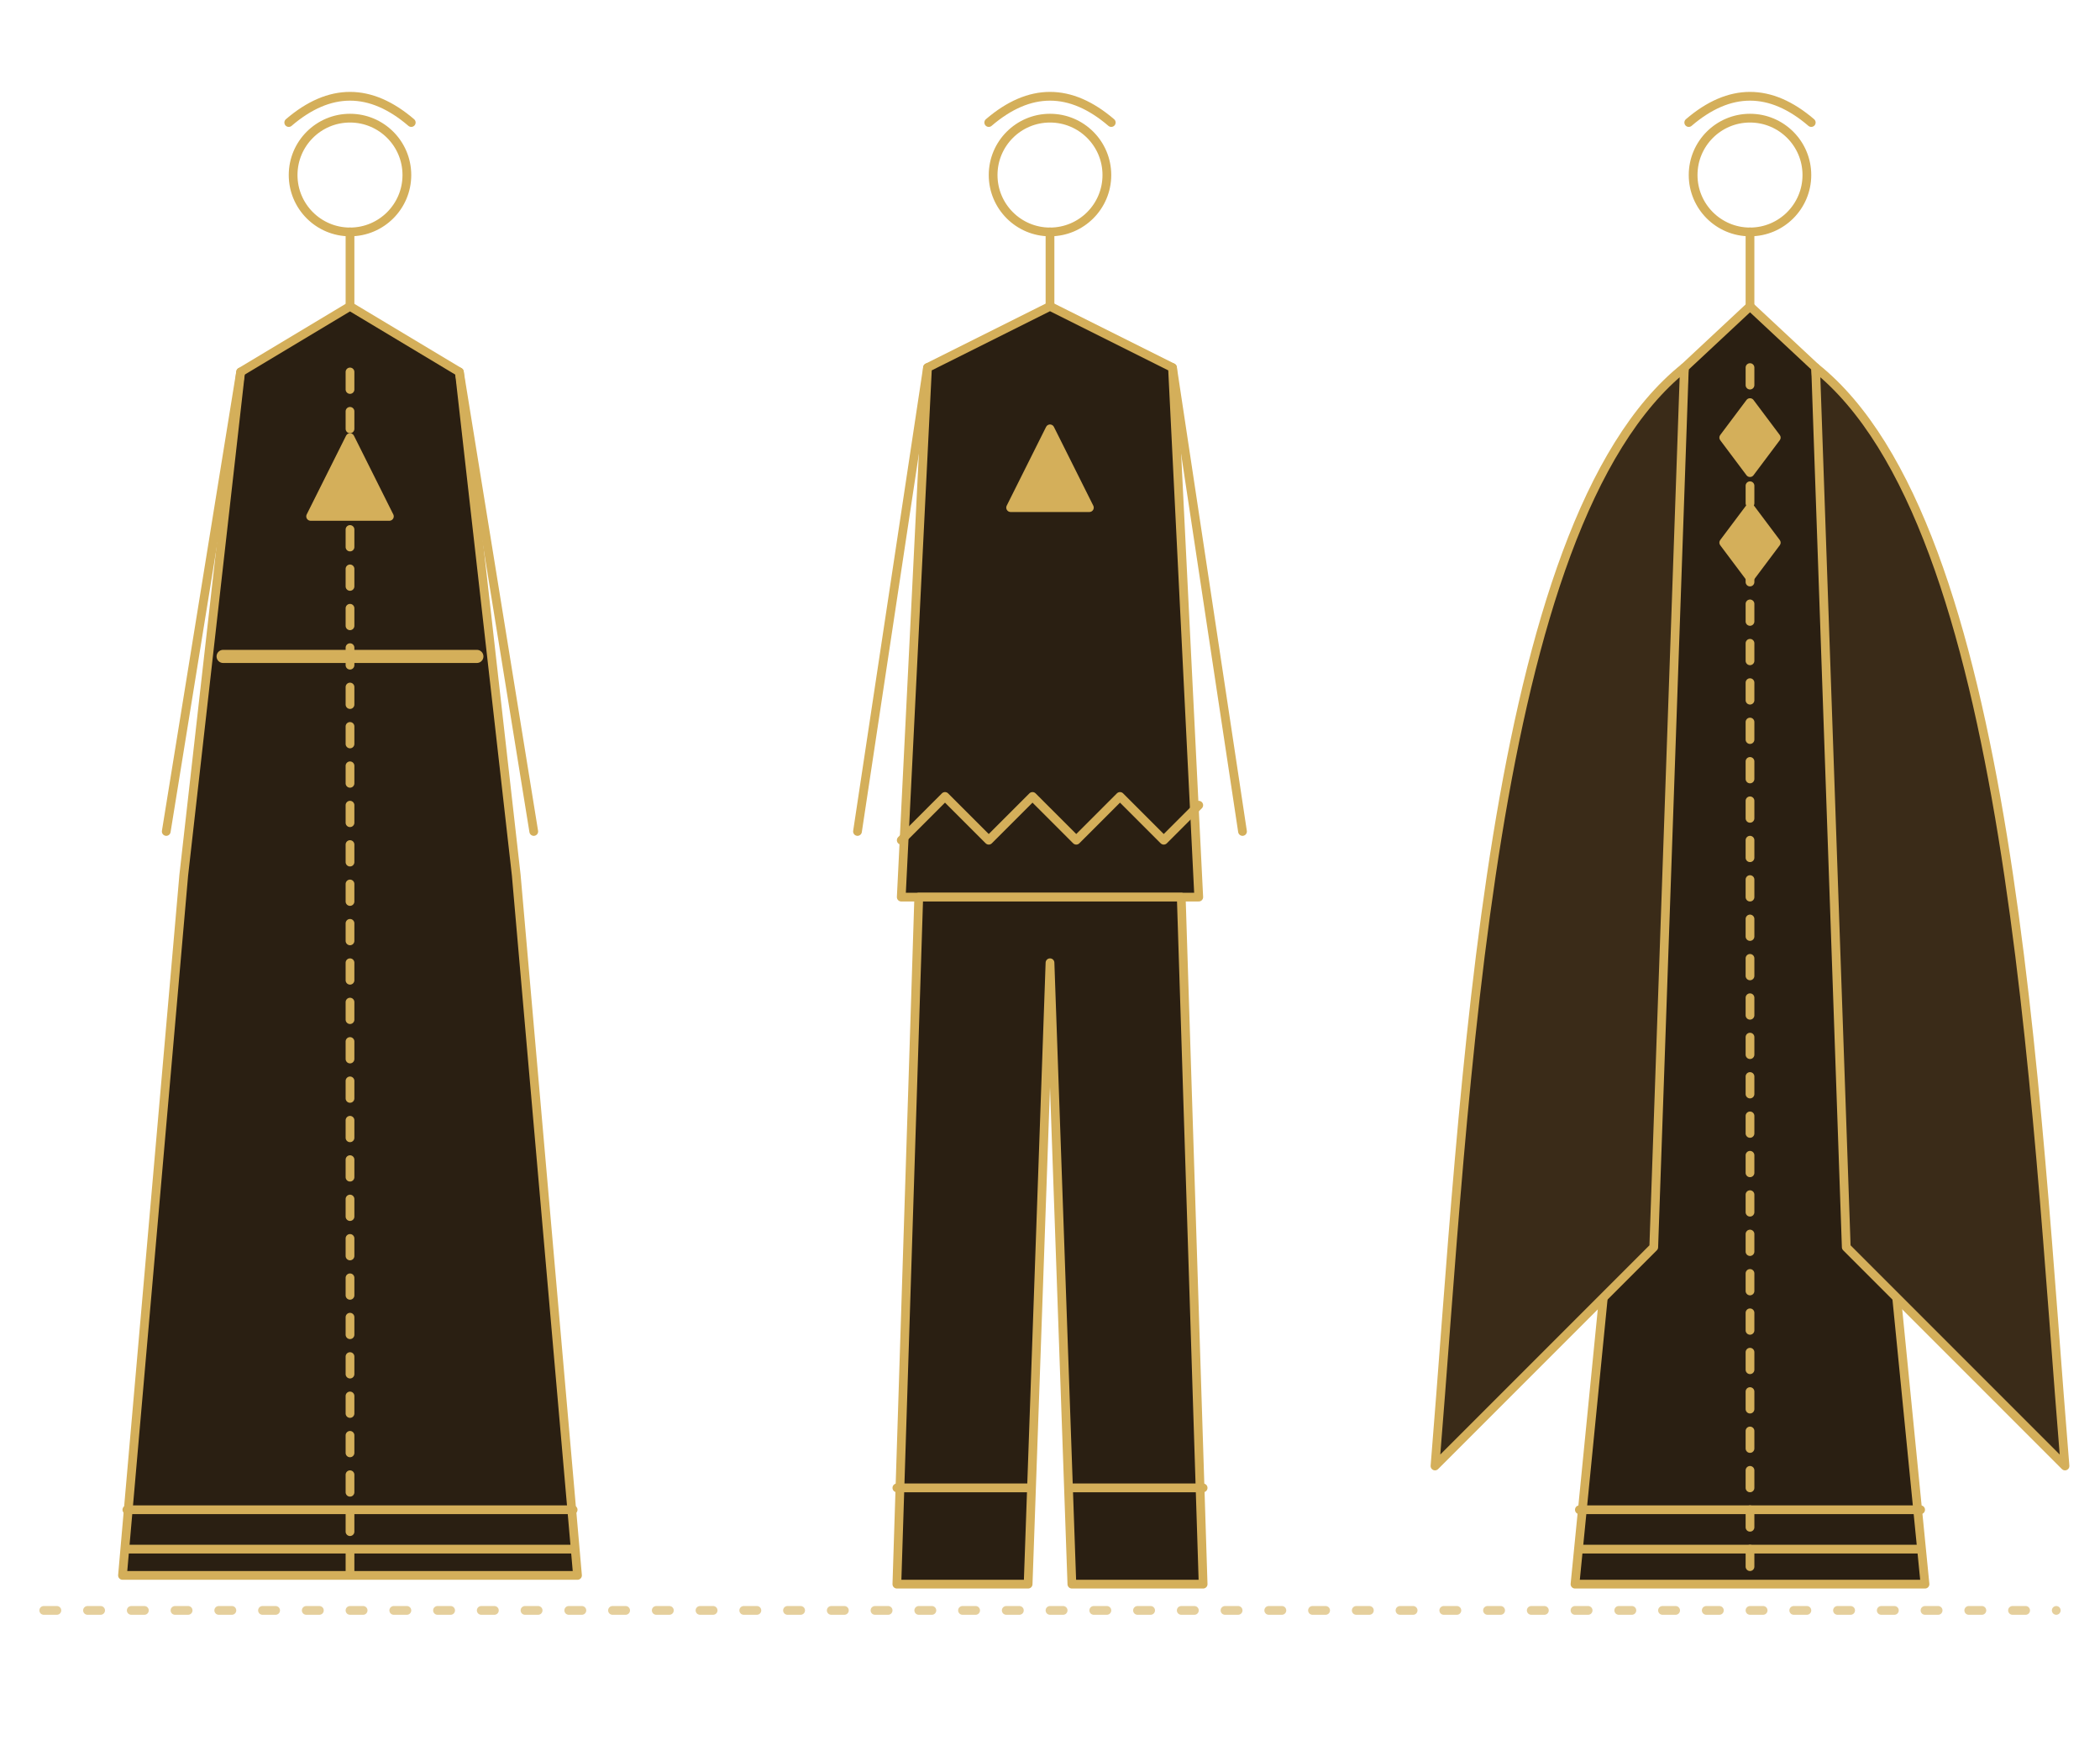
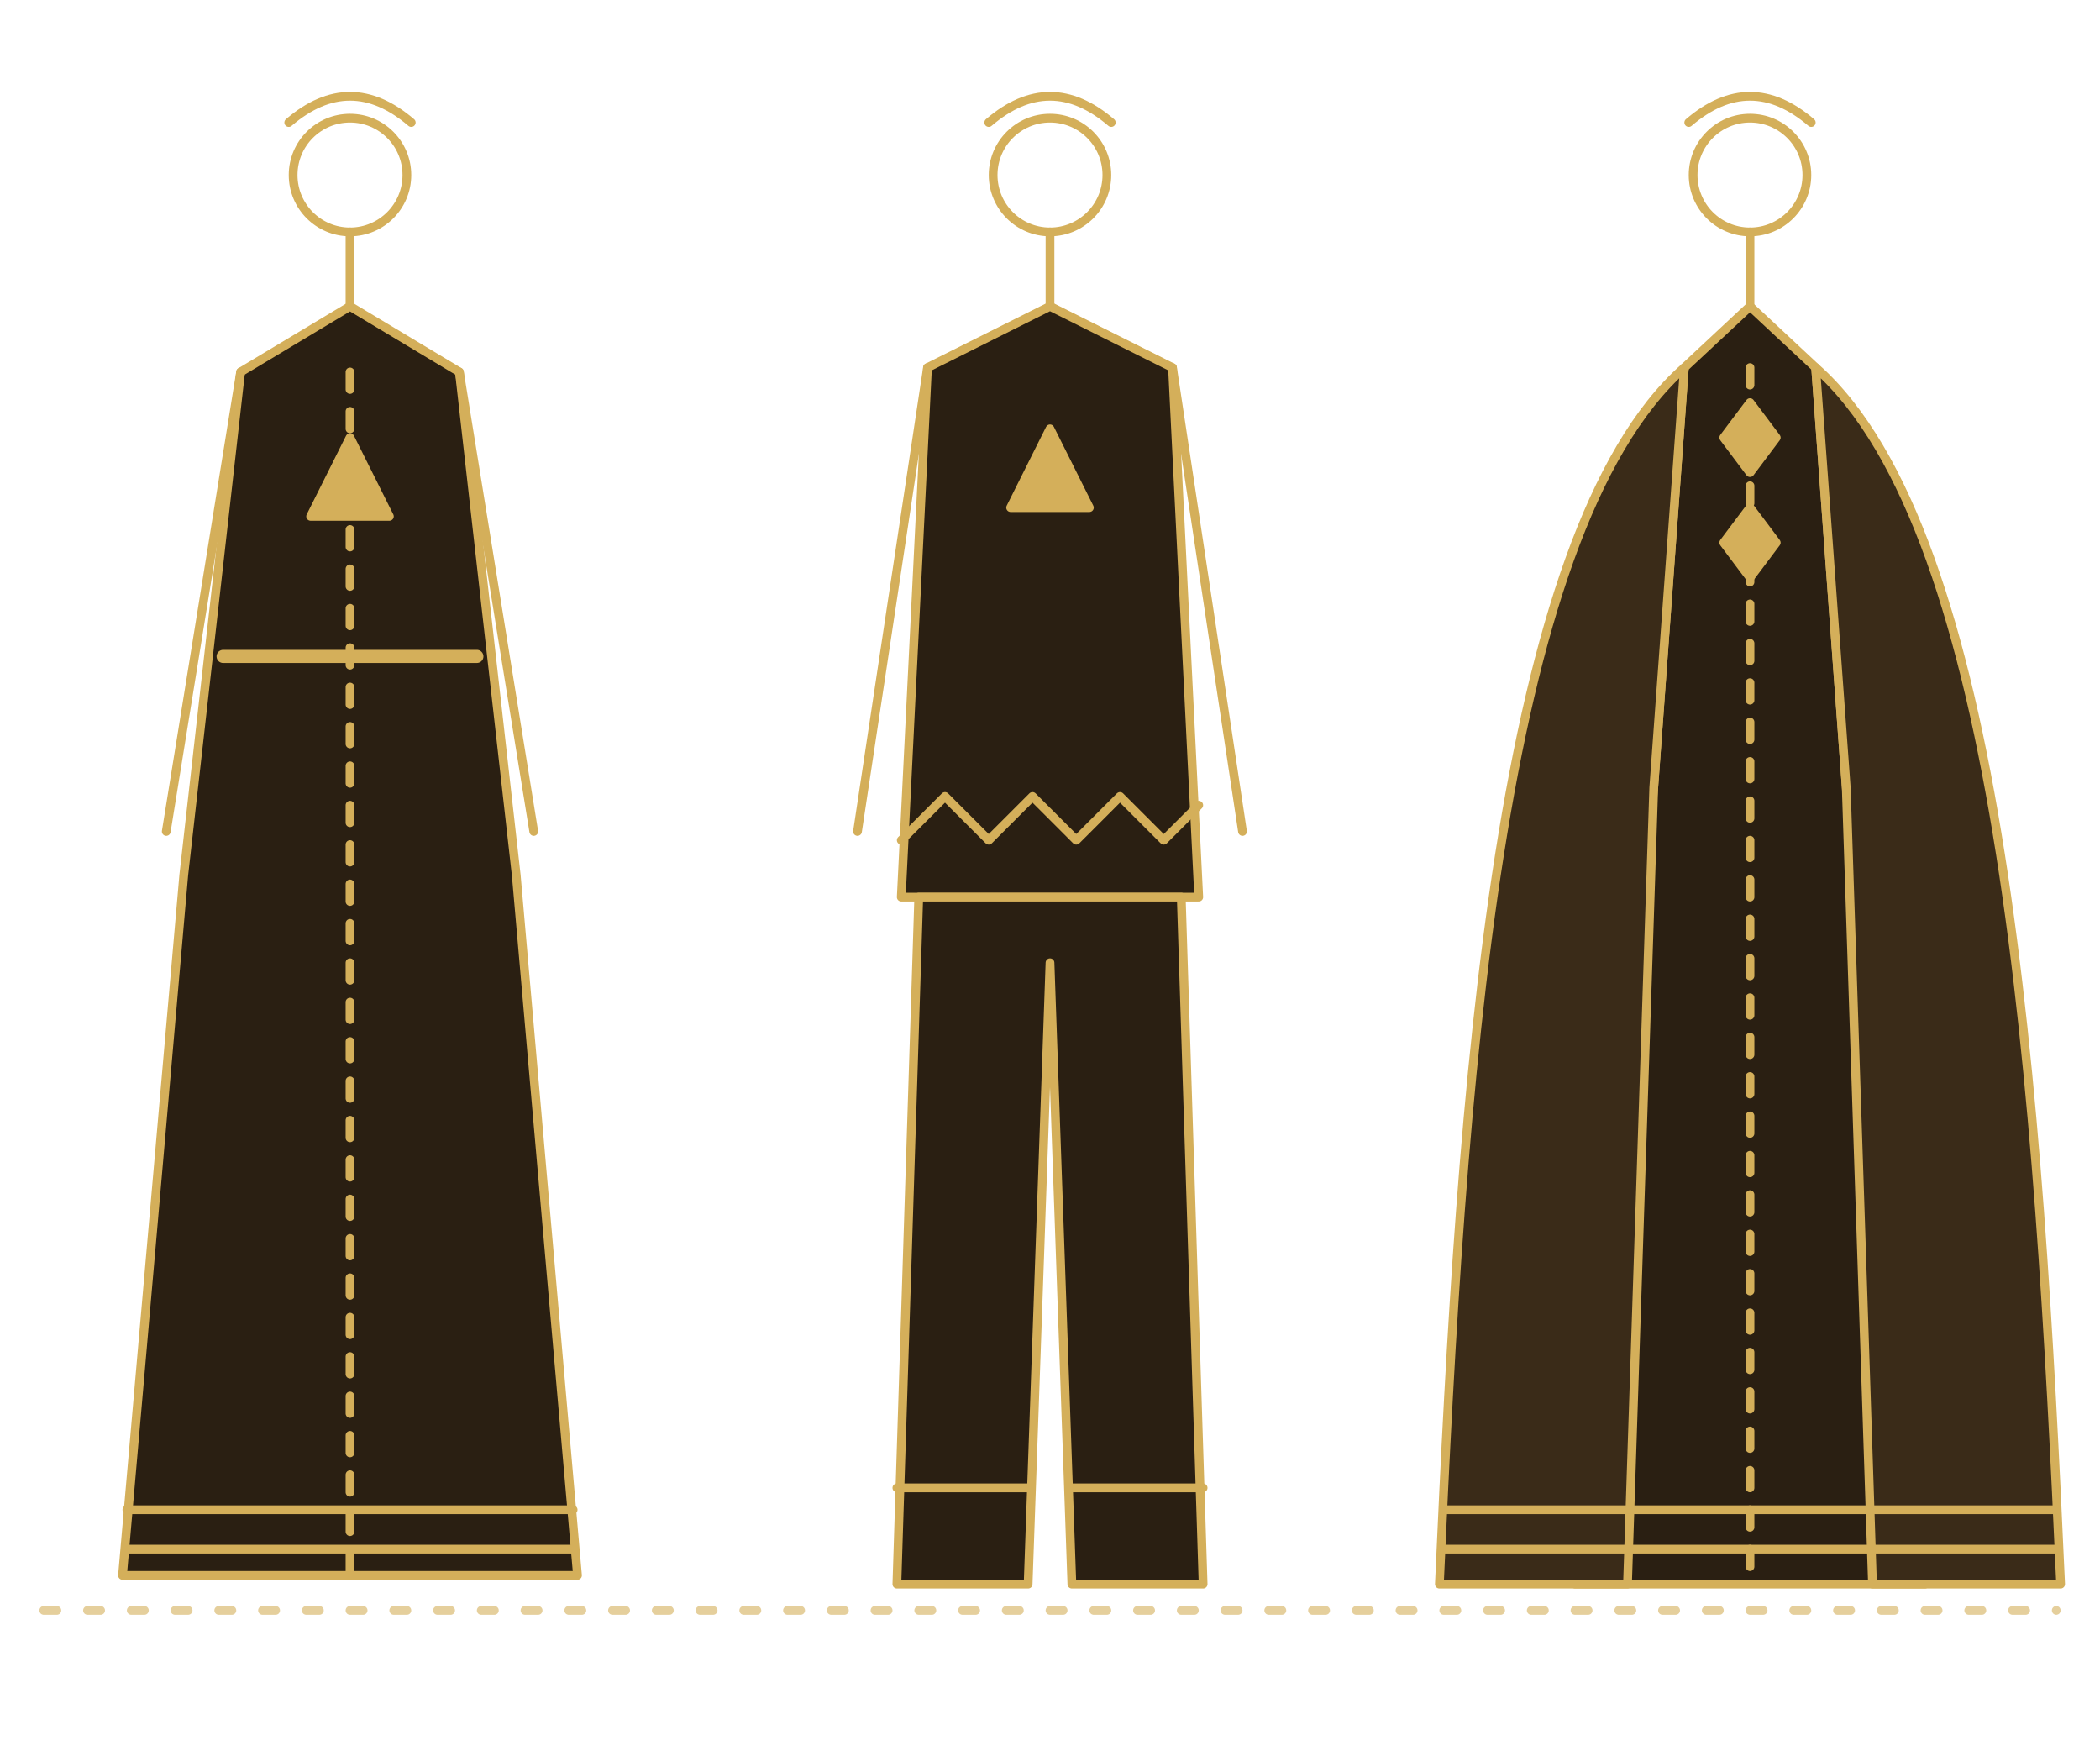
<svg xmlns="http://www.w3.org/2000/svg" viewBox="0 0 480 400" role="img" aria-label="Этностильдегі киім эскиздері">
  <g fill="none" stroke="#D4AF5A" stroke-width="2" stroke-linecap="round" stroke-linejoin="round">
    <path d="M10 368H470" stroke-dasharray="3 7" opacity=".6" />
    <circle cx="80" cy="40" r="13" />
    <path d="M80 53V70M66 28Q80 16 94 28" />
    <path d="M80 70L55 85L42 200L28 360H132L118 200L105 85Z" fill="#2A1F12" />
    <path d="M55 85L38 190M105 85L122 190" />
    <path d="M80 85V360" stroke-dasharray="4 5" />
    <path d="M51 150H109" stroke-width="3" />
    <path d="M29 345H131M29 354H131" />
    <path d="M80 100L89 118H71Z" fill="#D4AF5A" />
    <circle cx="240" cy="40" r="13" />
    <path d="M240 53V70M226 28Q240 16 254 28" />
    <path d="M240 70L212 84L206 205H274L268 84Z" fill="#2A1F12" />
    <path d="M212 84L196 190M268 84L284 190" />
    <path d="M206 192l10-10 10 10 10-10 10 10 10-10 10 10 8-8" />
    <path d="M210 205L205 362H235L240 220L245 362H275L270 205Z" fill="#2A1F12" />
    <path d="M240 98L249 116H231Z" fill="#D4AF5A" />
    <path d="M205 340H235M245 340H275" />
    <circle cx="400" cy="40" r="13" />
    <path d="M400 53V70M386 28Q400 16 414 28" />
    <path d="M400 70L385 84L378 180L360 362H440L422 180L415 84Z" fill="#2A1F12" />
-     <path d="M385 84C340 120 335 250 328 335L378 285Z M415 84C460 120 465 250 472 335L422 285Z" fill="#3A2B18" />
+     <path d="M385 84C342 122 334 250 329 362H372L378 180Z M415 84C458 122 466 250 471 362H428L422 180Z" fill="#3A2B18" />
    <path d="M400 84V362" stroke-dasharray="4 5" />
-     <path d="M361 345H439M361 354H439" />
+     <path d="M330 345H470M330 354H470" />
    <path d="M394 100l6-8 6 8-6 8zM394 124l6-8 6 8-6 8z" fill="#D4AF5A" />
  </g>
</svg>
